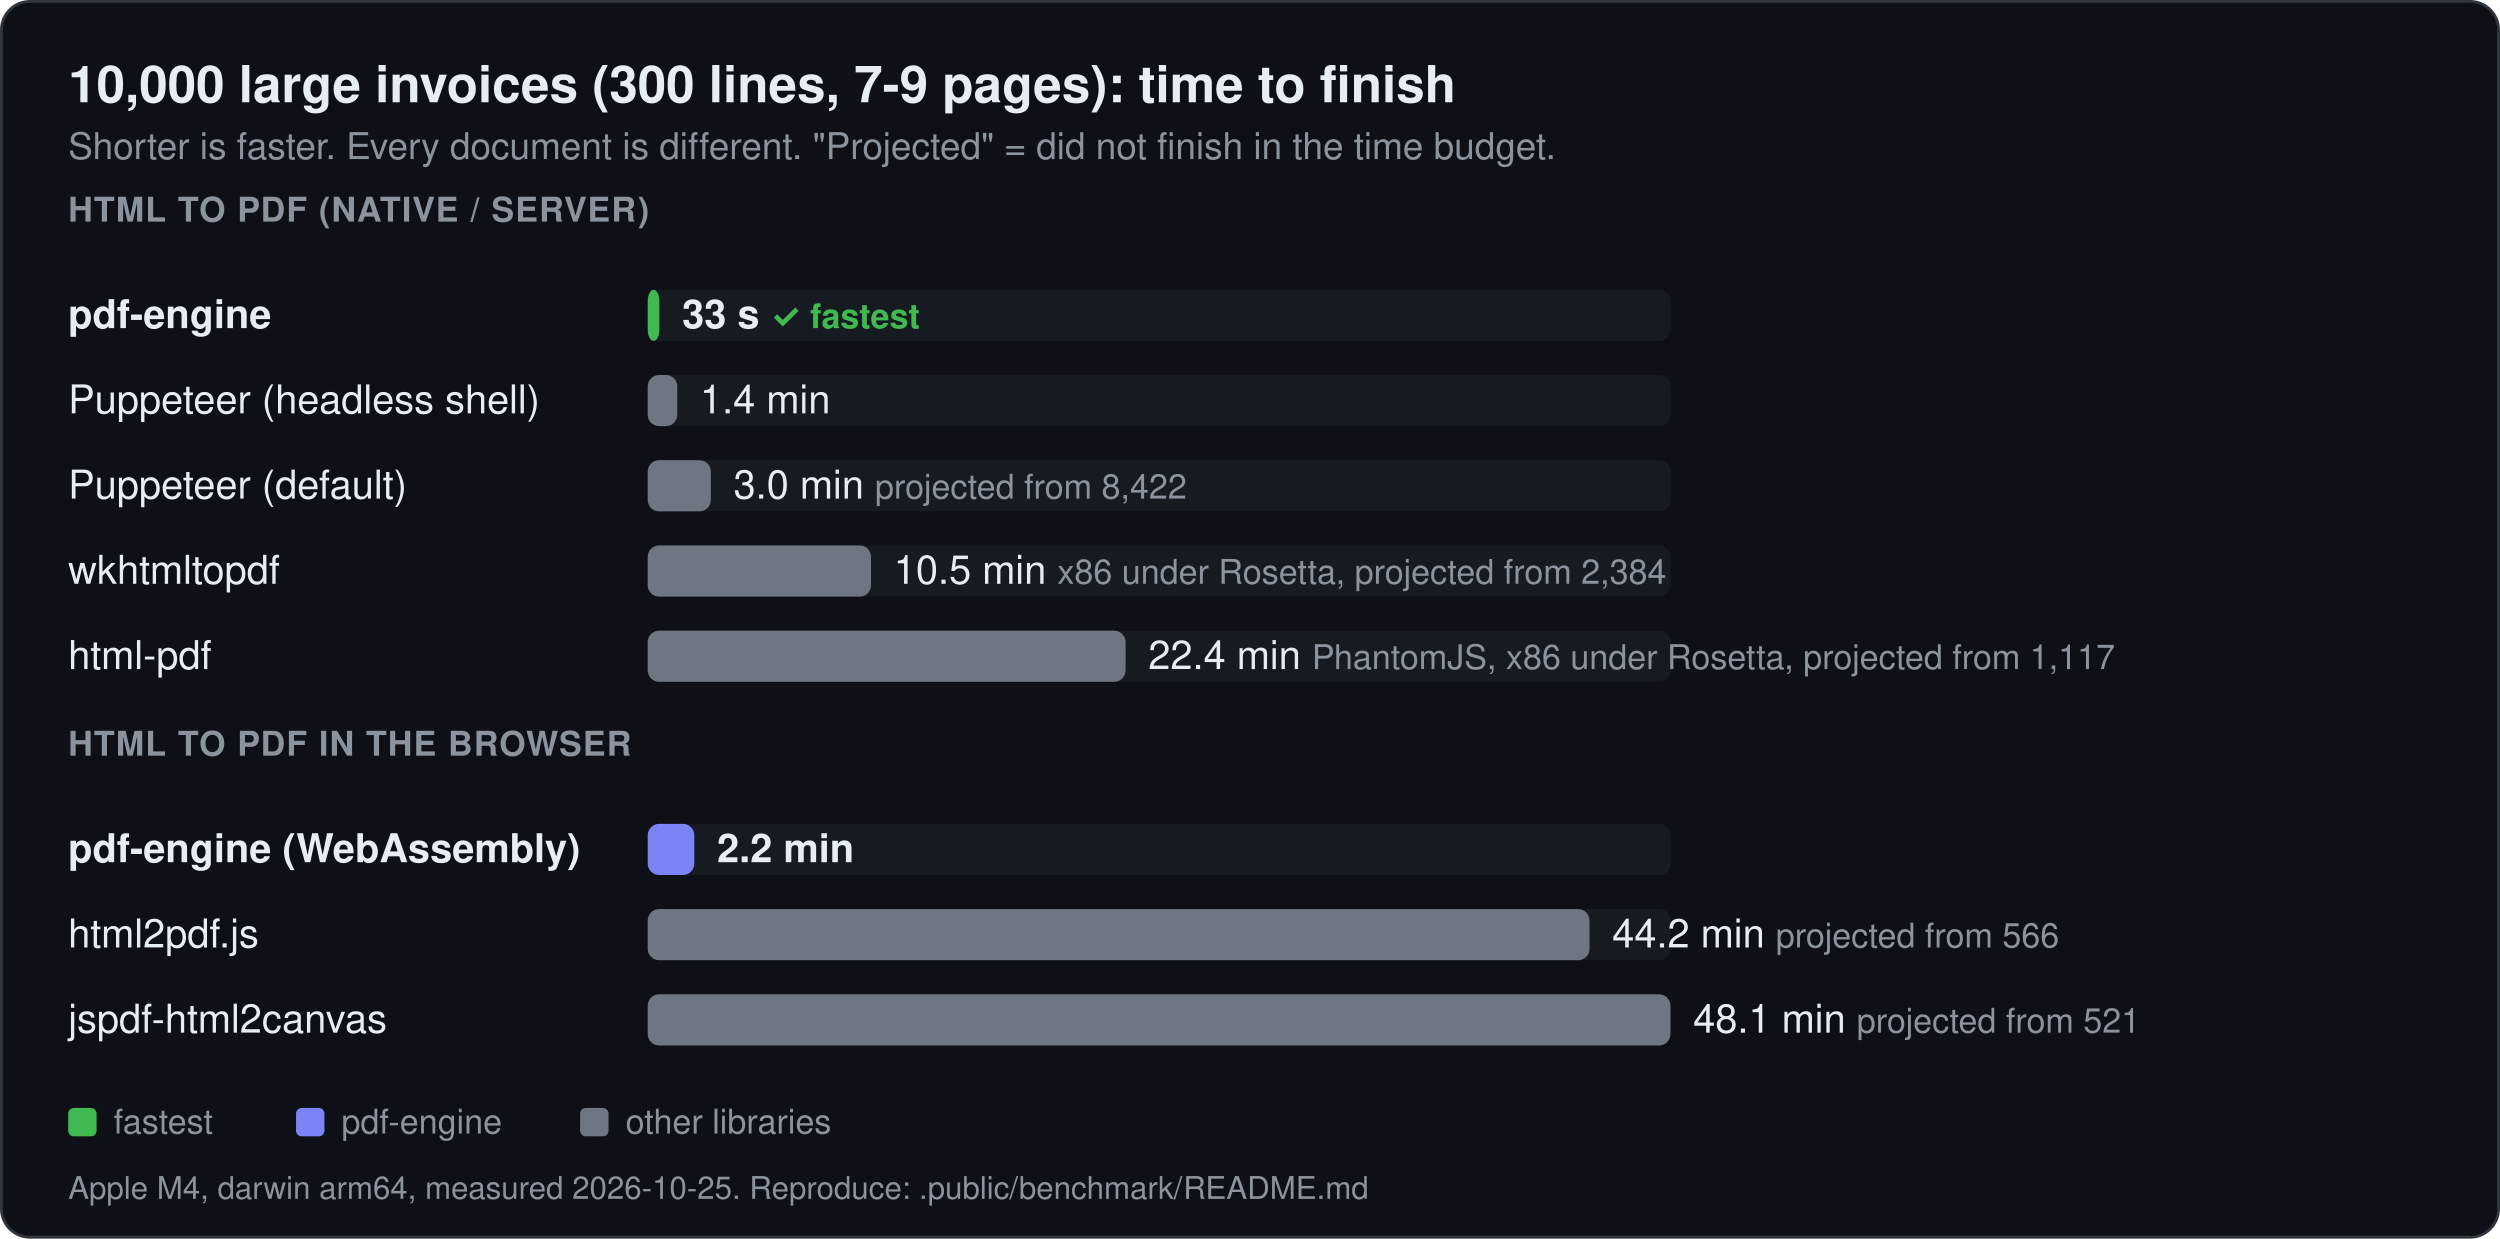
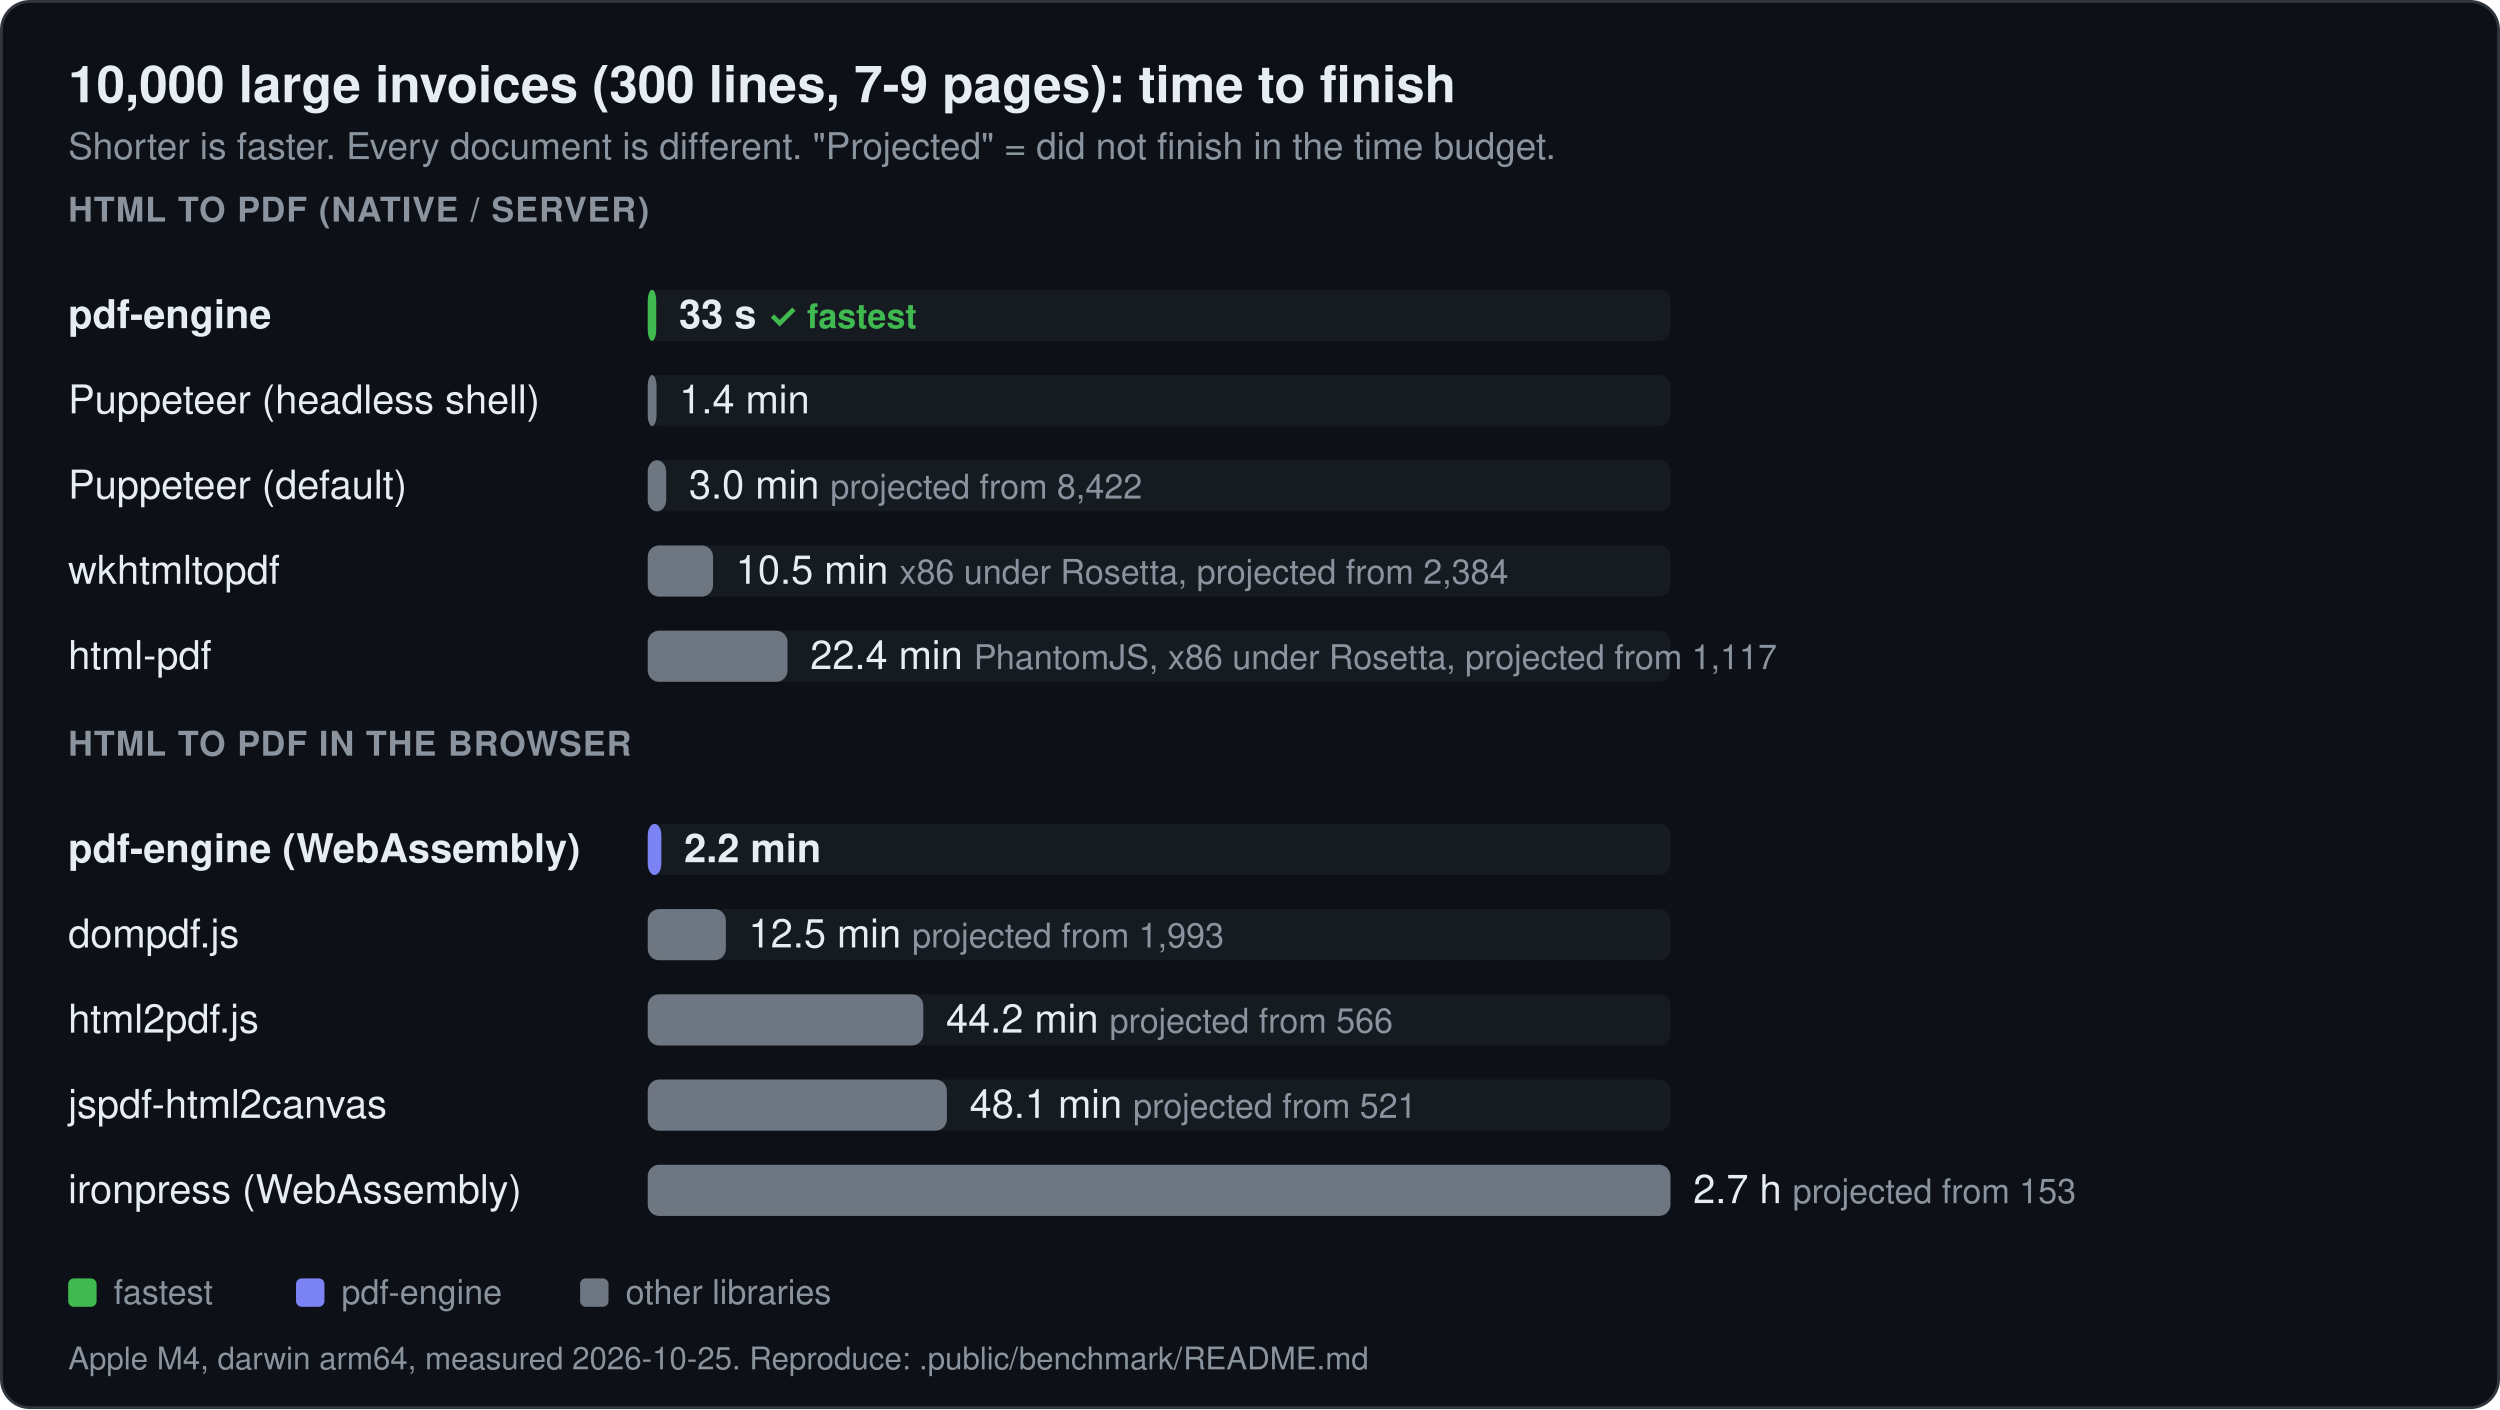
- <svg xmlns="http://www.w3.org/2000/svg" width="880" height="436" viewBox="0 0 880 436" role="img" aria-labelledby="t d" font-family="-apple-system, BlinkMacSystemFont, 'Segoe UI', Helvetica, Arial, sans-serif">
-   <rect x="0.5" y="0.5" width="879" height="435" rx="10" fill="#0d1117" stroke="#30363d" />
+ <svg xmlns="http://www.w3.org/2000/svg" width="880" height="496" viewBox="0 0 880 496" role="img" aria-labelledby="t d" font-family="-apple-system, BlinkMacSystemFont, 'Segoe UI', Helvetica, Arial, sans-serif">
+   <rect x="0.5" y="0.5" width="879" height="495" rx="10" fill="#0d1117" stroke="#30363d" />
  <text x="24" y="36" font-size="18" font-weight="700" fill="#e6edf3">10,000 large invoices (300 lines, 7-9 pages): time to finish</text>
  <text x="24" y="56" font-size="13" fill="#8b949e">Shorter is faster. Every document is different. "Projected" = did not finish in the time budget.</text>
  <text x="24" y="78" font-size="12" font-weight="600" fill="#8b949e" letter-spacing="0.4">HTML TO PDF (NATIVE / SERVER)</text>
  <text x="24" y="115.5" font-size="14" fill="#e6edf3" font-weight="700">pdf-engine</text>
  <rect x="228" y="102" width="360" height="18" rx="4" fill="#161b22" />
-   <rect x="228" y="102" width="4.1" height="18" rx="4" fill="#3fb950" />
-   <text x="240.1" y="115.5" font-size="14" fill="#e6edf3" font-weight="700">33 s <tspan fill="#3fb950" font-weight="700" font-size="12">✓ fastest</tspan>
+   <rect x="228" y="102" width="3.0" height="18" rx="4" fill="#3fb950" />
+   <text x="239.0" y="115.5" font-size="14" fill="#e6edf3" font-weight="700">33 s <tspan fill="#3fb950" font-weight="700" font-size="12">✓ fastest</tspan>
  </text>
  <text x="24" y="145.5" font-size="14" fill="#e6edf3" font-weight="400">Puppeteer (headless shell)</text>
  <rect x="228" y="132" width="360" height="18" rx="4" fill="#161b22" />
-   <rect x="228" y="132" width="10.4" height="18" rx="4" fill="#6e7681" />
-   <text x="246.4" y="145.5" font-size="14" fill="#e6edf3" font-weight="500">1.4 min</text>
+   <rect x="228" y="132" width="3.1" height="18" rx="4" fill="#6e7681" />
+   <text x="239.1" y="145.5" font-size="14" fill="#e6edf3" font-weight="500">1.4 min</text>
  <text x="24" y="175.5" font-size="14" fill="#e6edf3" font-weight="400">Puppeteer (default)</text>
  <rect x="228" y="162" width="360" height="18" rx="4" fill="#161b22" />
-   <rect x="228" y="162" width="22.2" height="18" rx="4" fill="#6e7681" />
-   <text x="258.2" y="175.5" font-size="14" fill="#e6edf3" font-weight="500">3.0 min <tspan fill="#8b949e" font-weight="400" font-size="12">projected from 8,422</tspan>
+   <rect x="228" y="162" width="6.5" height="18" rx="4" fill="#6e7681" />
+   <text x="242.5" y="175.5" font-size="14" fill="#e6edf3" font-weight="500">3.0 min <tspan fill="#8b949e" font-weight="400" font-size="12">projected from 8,422</tspan>
  </text>
  <text x="24" y="205.5" font-size="14" fill="#e6edf3" font-weight="400">wkhtmltopdf</text>
  <rect x="228" y="192" width="360" height="18" rx="4" fill="#161b22" />
-   <rect x="228" y="192" width="78.6" height="18" rx="4" fill="#6e7681" />
-   <text x="314.6" y="205.5" font-size="14" fill="#e6edf3" font-weight="500">10.5 min <tspan fill="#8b949e" font-weight="400" font-size="12">x86 under Rosetta, projected from 2,384</tspan>
+   <rect x="228" y="192" width="23.0" height="18" rx="4" fill="#6e7681" />
+   <text x="259.0" y="205.5" font-size="14" fill="#e6edf3" font-weight="500">10.5 min <tspan fill="#8b949e" font-weight="400" font-size="12">x86 under Rosetta, projected from 2,384</tspan>
  </text>
  <text x="24" y="235.5" font-size="14" fill="#e6edf3" font-weight="400">html-pdf</text>
  <rect x="228" y="222" width="360" height="18" rx="4" fill="#161b22" />
-   <rect x="228" y="222" width="168.2" height="18" rx="4" fill="#6e7681" />
-   <text x="404.2" y="235.5" font-size="14" fill="#e6edf3" font-weight="500">22.4 min <tspan fill="#8b949e" font-weight="400" font-size="12">PhantomJS, x86 under Rosetta, projected from 1,117</tspan>
+   <rect x="228" y="222" width="49.2" height="18" rx="4" fill="#6e7681" />
+   <text x="285.2" y="235.5" font-size="14" fill="#e6edf3" font-weight="500">22.4 min <tspan fill="#8b949e" font-weight="400" font-size="12">PhantomJS, x86 under Rosetta, projected from 1,117</tspan>
  </text>
  <text x="24" y="266" font-size="12" font-weight="600" fill="#8b949e" letter-spacing="0.4">HTML TO PDF IN THE BROWSER</text>
  <text x="24" y="303.5" font-size="14" fill="#e6edf3" font-weight="700">pdf-engine (WebAssembly)</text>
  <rect x="228" y="290" width="360" height="18" rx="4" fill="#161b22" />
-   <rect x="228" y="290" width="16.4" height="18" rx="4" fill="#7c83f5" />
-   <text x="252.4" y="303.5" font-size="14" fill="#e6edf3" font-weight="700">2.2 min</text>
-   <text x="24" y="333.5" font-size="14" fill="#e6edf3" font-weight="400">html2pdf.js</text>
+   <rect x="228" y="290" width="4.8" height="18" rx="4" fill="#7c83f5" />
+   <text x="240.8" y="303.5" font-size="14" fill="#e6edf3" font-weight="700">2.2 min</text>
+   <text x="24" y="333.5" font-size="14" fill="#e6edf3" font-weight="400">dompdf.js</text>
  <rect x="228" y="320" width="360" height="18" rx="4" fill="#161b22" />
-   <rect x="228" y="320" width="331.5" height="18" rx="4" fill="#6e7681" />
-   <text x="567.5" y="333.5" font-size="14" fill="#e6edf3" font-weight="500">44.2 min <tspan fill="#8b949e" font-weight="400" font-size="12">projected from 566</tspan>
+   <rect x="228" y="320" width="27.5" height="18" rx="4" fill="#6e7681" />
+   <text x="263.5" y="333.5" font-size="14" fill="#e6edf3" font-weight="500">12.5 min <tspan fill="#8b949e" font-weight="400" font-size="12">projected from 1,993</tspan>
  </text>
-   <text x="24" y="363.5" font-size="14" fill="#e6edf3" font-weight="400">jspdf-html2canvas</text>
+   <text x="24" y="363.5" font-size="14" fill="#e6edf3" font-weight="400">html2pdf.js</text>
  <rect x="228" y="350" width="360" height="18" rx="4" fill="#161b22" />
-   <rect x="228" y="350" width="360.0" height="18" rx="4" fill="#6e7681" />
-   <text x="596.0" y="363.5" font-size="14" fill="#e6edf3" font-weight="500">48.1 min <tspan fill="#8b949e" font-weight="400" font-size="12">projected from 521</tspan>
+   <rect x="228" y="350" width="97.0" height="18" rx="4" fill="#6e7681" />
+   <text x="333.0" y="363.5" font-size="14" fill="#e6edf3" font-weight="500">44.2 min <tspan fill="#8b949e" font-weight="400" font-size="12">projected from 566</tspan>
  </text>
-   <rect x="24" y="390" width="10" height="10" rx="2" fill="#3fb950" />
-   <text x="40" y="399" font-size="12" fill="#8b949e">fastest</text>
-   <rect x="104.2" y="390" width="10" height="10" rx="2" fill="#7c83f5" />
-   <text x="120.2" y="399" font-size="12" fill="#8b949e">pdf-engine</text>
-   <rect x="204.2" y="390" width="10" height="10" rx="2" fill="#6e7681" />
-   <text x="220.2" y="399" font-size="12" fill="#8b949e">other libraries</text>
-   <text x="24" y="422" font-size="11" fill="#8b949e">Apple M4, darwin arm64, measured 2026-10-25. Reproduce: .public/benchmark/README.md</text>
+   <text x="24" y="393.5" font-size="14" fill="#e6edf3" font-weight="400">jspdf-html2canvas</text>
+   <rect x="228" y="380" width="360" height="18" rx="4" fill="#161b22" />
+   <rect x="228" y="380" width="105.3" height="18" rx="4" fill="#6e7681" />
+   <text x="341.3" y="393.5" font-size="14" fill="#e6edf3" font-weight="500">48.1 min <tspan fill="#8b949e" font-weight="400" font-size="12">projected from 521</tspan>
+   </text>
+   <text x="24" y="423.5" font-size="14" fill="#e6edf3" font-weight="400">ironpress (WebAssembly)</text>
+   <rect x="228" y="410" width="360" height="18" rx="4" fill="#161b22" />
+   <rect x="228" y="410" width="360.0" height="18" rx="4" fill="#6e7681" />
+   <text x="596.0" y="423.5" font-size="14" fill="#e6edf3" font-weight="500">2.7 h <tspan fill="#8b949e" font-weight="400" font-size="12">projected from 153</tspan>
+   </text>
+   <rect x="24" y="450" width="10" height="10" rx="2" fill="#3fb950" />
+   <text x="40" y="459" font-size="12" fill="#8b949e">fastest</text>
+   <rect x="104.2" y="450" width="10" height="10" rx="2" fill="#7c83f5" />
+   <text x="120.2" y="459" font-size="12" fill="#8b949e">pdf-engine</text>
+   <rect x="204.2" y="450" width="10" height="10" rx="2" fill="#6e7681" />
+   <text x="220.2" y="459" font-size="12" fill="#8b949e">other libraries</text>
+   <text x="24" y="482" font-size="11" fill="#8b949e">Apple M4, darwin arm64, measured 2026-10-25. Reproduce: .public/benchmark/README.md</text>
</svg>
